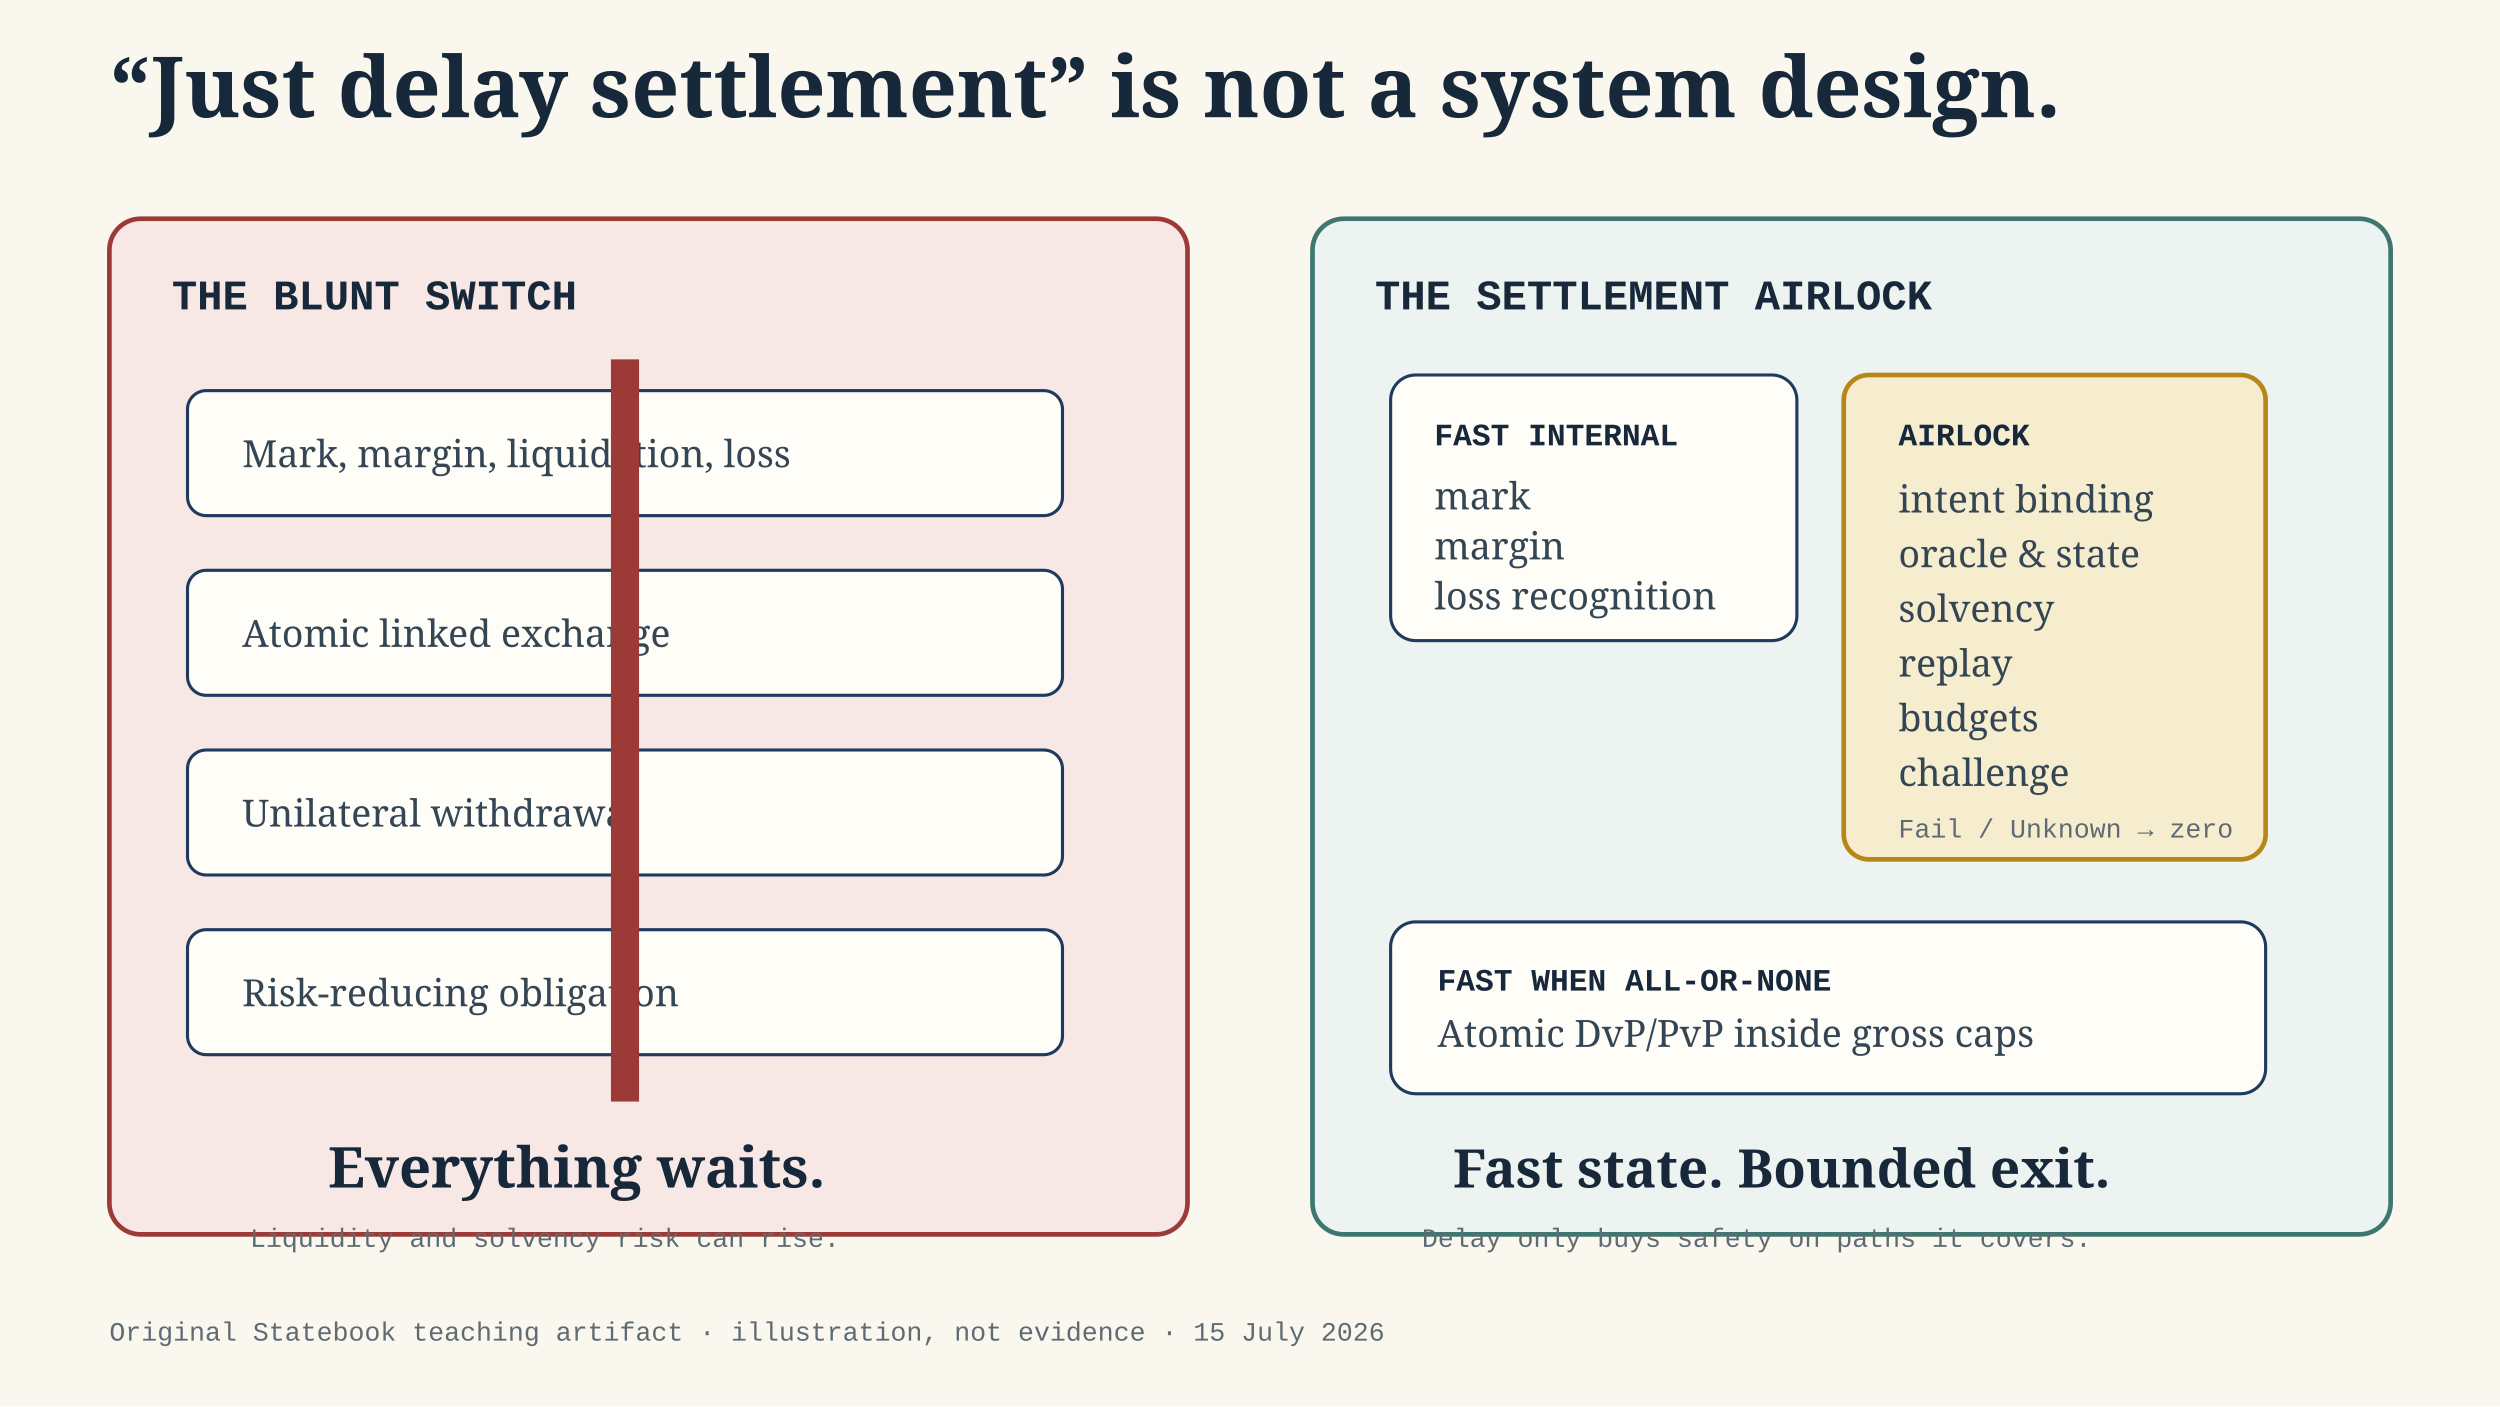
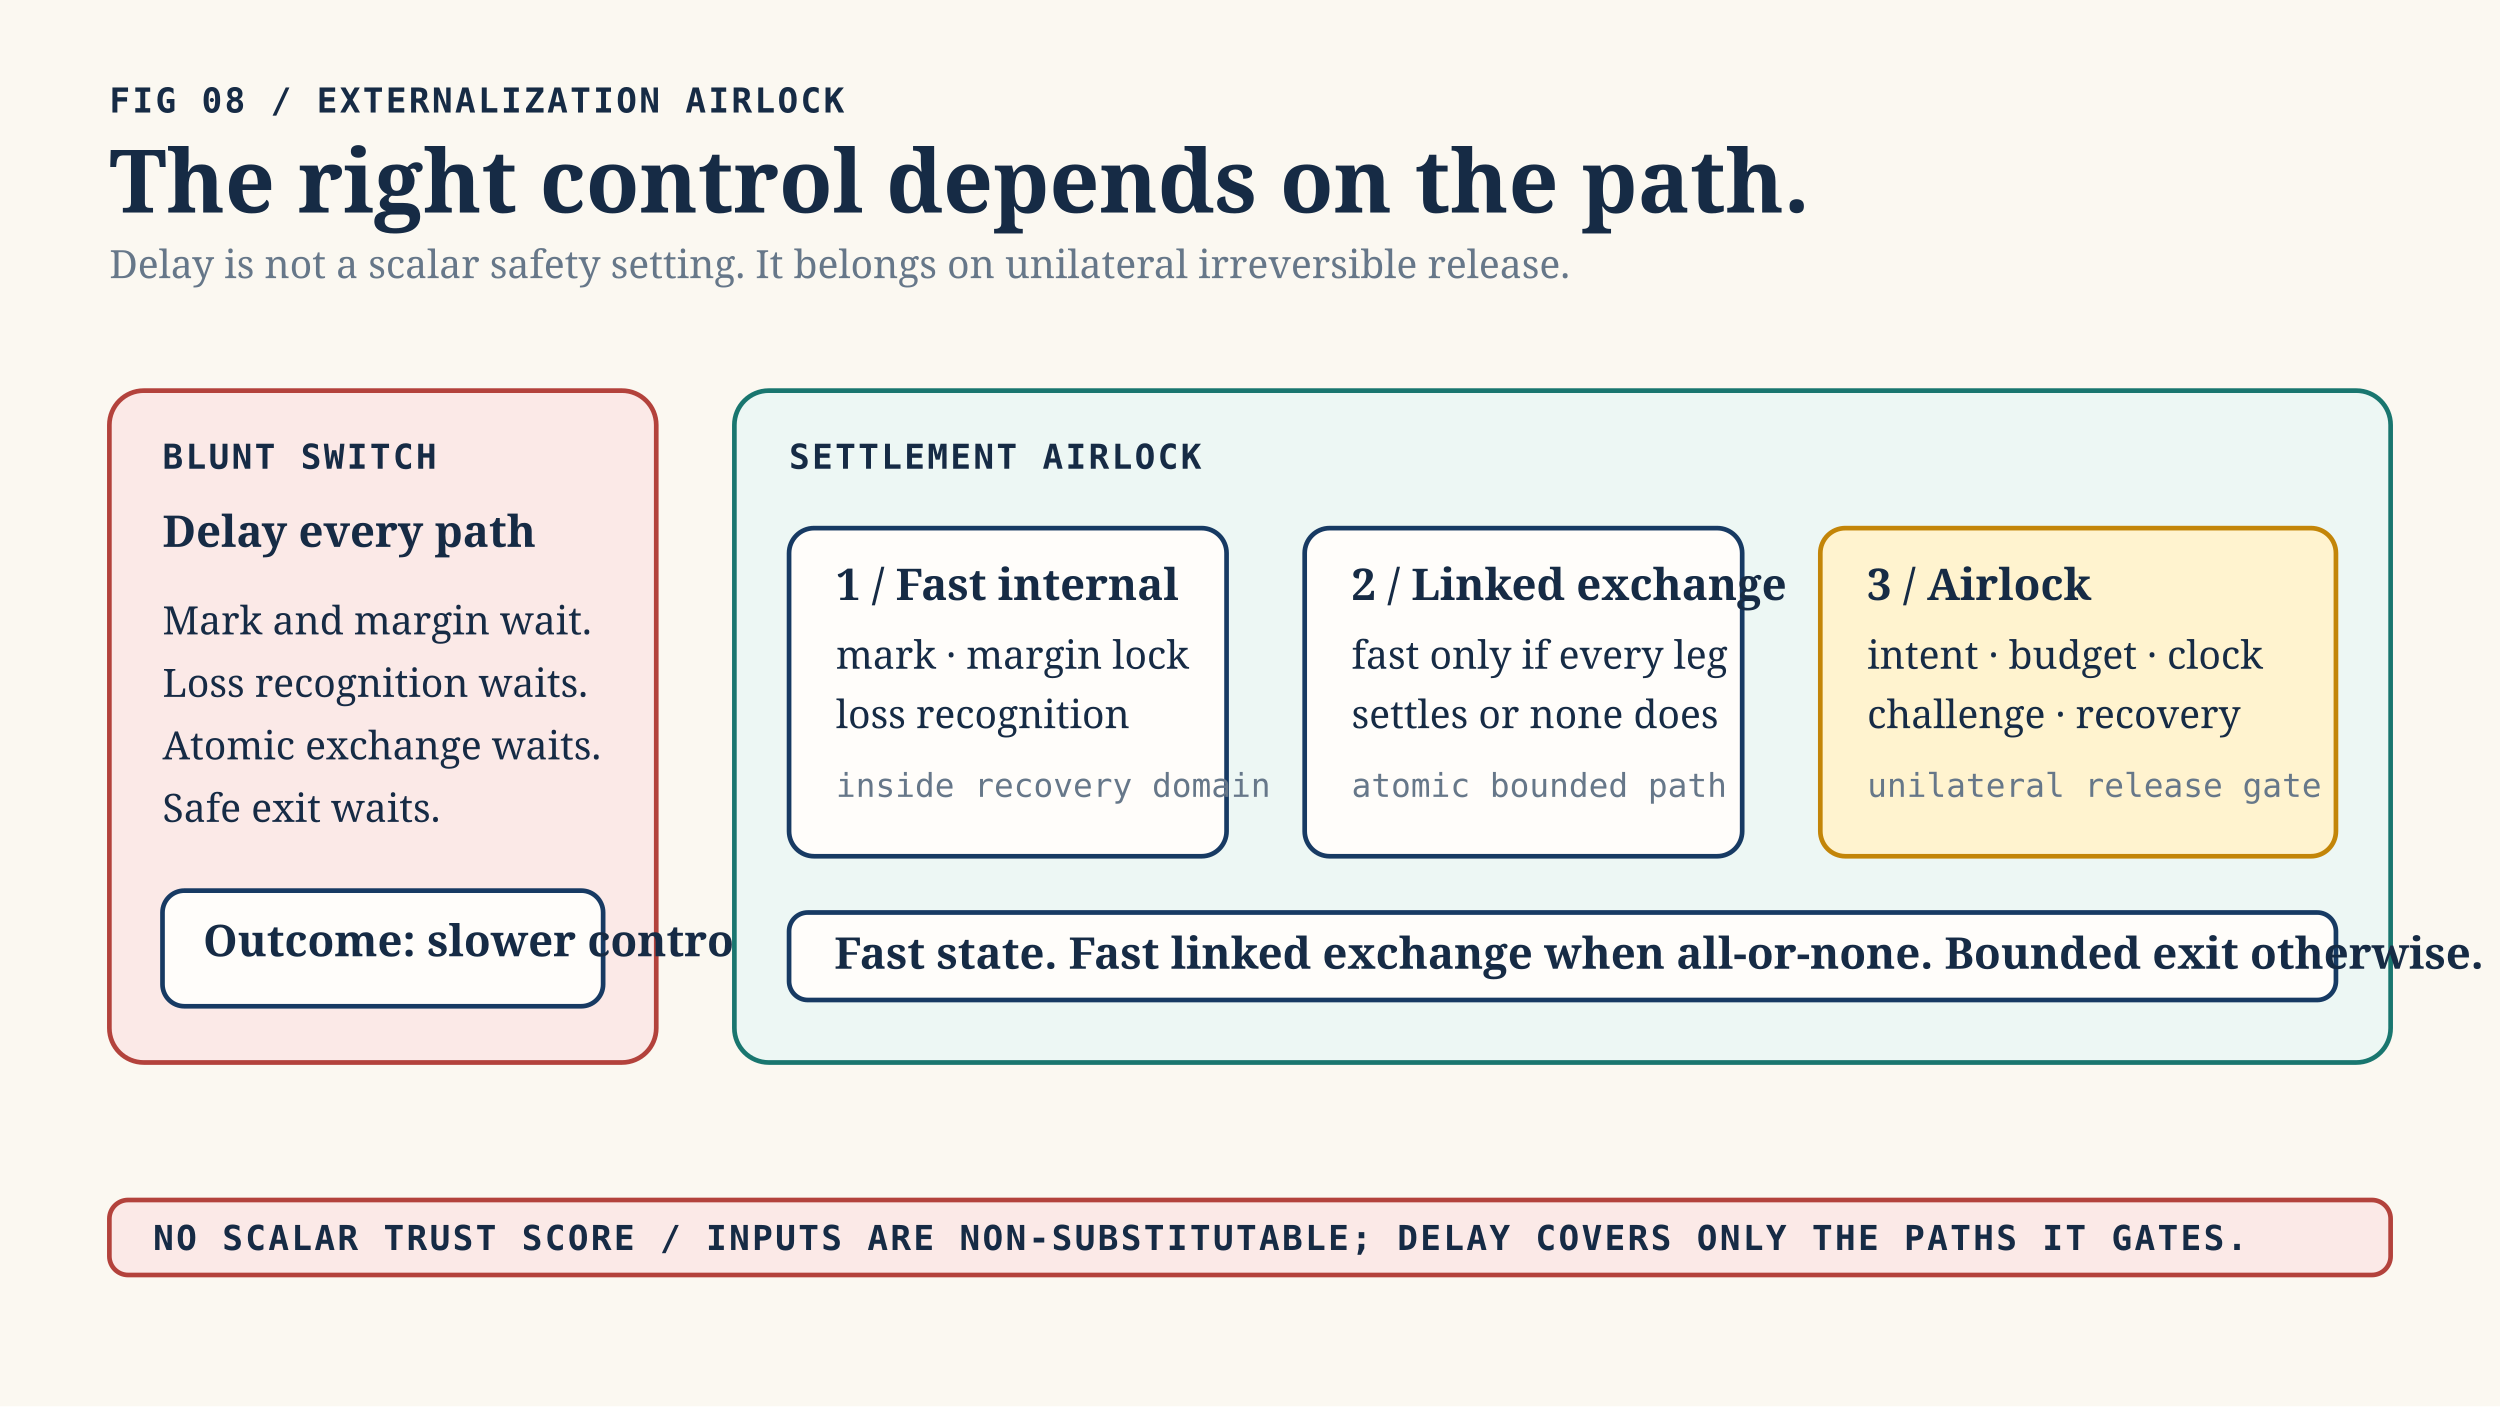
<svg xmlns="http://www.w3.org/2000/svg" width="1600" height="900" viewBox="0 0 1600 900" role="img" aria-labelledby="title desc">
-   <style>.h{font:700 54px Georgia,serif;fill:#17283b}.head{font:700 27px 'Courier New',monospace;fill:#17283b}.body{font:24px Georgia,serif;fill:#344554}.m{font:17px 'Courier New',monospace;fill:#5f6b73}.bad{fill:#f8e8e5;stroke:#9b3a37;stroke-width:3}.good{fill:#edf3f0;stroke:#3d776f;stroke-width:3}.box{fill:#fffdf8;stroke:#1e3a5f;stroke-width:2}.gate{fill:#f6edcf;stroke:#b78619;stroke-width:3}</style>
-   <rect width="1600" height="900" fill="#faf7ef" />
-   <text x="70" y="75" class="h">“Just delay settlement” is not a system design.</text>
-   <rect x="70" y="140" width="690" height="650" rx="20" class="bad" />
-   <rect x="840" y="140" width="690" height="650" rx="20" class="good" />
-   <text x="110" y="198" class="head">THE BLUNT SWITCH</text>
-   <text x="880" y="198" class="head">THE SETTLEMENT AIRLOCK</text>
-   <g transform="translate(120 250)">
-     <rect width="560" height="80" rx="12" class="box" />
-     <text x="35" y="49" class="body">Mark, margin, liquidation, loss</text>
-     <rect y="115" width="560" height="80" rx="12" class="box" />
-     <text x="35" y="164" class="body">Atomic linked exchange</text>
-     <rect y="230" width="560" height="80" rx="12" class="box" />
-     <text x="35" y="279" class="body">Unilateral withdrawal</text>
-     <rect y="345" width="560" height="80" rx="12" class="box" />
-     <text x="35" y="394" class="body">Risk-reducing obligation</text>
-     <line x1="280" y1="-20" x2="280" y2="455" stroke="#9b3a37" stroke-width="18" />
-     <text x="90" y="510" class="h" style="font-size:36px">Everything waits.</text>
-     <text x="40" y="548" class="m">Liquidity and solvency risk can rise.</text>
-   </g>
-   <g transform="translate(890 240)">
-     <rect width="260" height="170" rx="16" class="box" />
-     <text x="28" y="45" class="head" style="font-size:20px">FAST INTERNAL</text>
-     <text x="28" y="86" class="body">mark</text>
-     <text x="28" y="118" class="body">margin</text>
-     <text x="28" y="150" class="body">loss recognition</text>
-     <rect x="290" y="0" width="270" height="310" rx="16" class="gate" />
-     <text x="325" y="45" class="head" style="font-size:20px">AIRLOCK</text>
-     <text x="325" y="88" class="body">intent binding</text>
-     <text x="325" y="123" class="body">oracle &amp; state</text>
-     <text x="325" y="158" class="body">solvency</text>
-     <text x="325" y="193" class="body">replay</text>
-     <text x="325" y="228" class="body">budgets</text>
-     <text x="325" y="263" class="body">challenge</text>
-     <text x="325" y="296" class="m">Fail / Unknown → zero</text>
-     <rect x="0" y="350" width="560" height="110" rx="16" class="box" />
-     <text x="30" y="394" class="head" style="font-size:20px">FAST WHEN ALL-OR-NONE</text>
-     <text x="30" y="430" class="body">Atomic DvP/PvP inside gross caps</text>
-     <text x="40" y="520" class="h" style="font-size:34px">Fast state. Bounded exit.</text>
-     <text x="20" y="558" class="m">Delay only buys safety on paths it covers.</text>
-   </g>
-   <text x="70" y="858" class="m">Original Statebook teaching artifact · illustration, not evidence · 15 July 2026</text>
+   <defs>
+     <style>.ink{fill:#162b45}.muted{fill:#667789}.h{font:700 56px Georgia,serif}.t{font:700 28px Georgia,serif}.b{font:25px Georgia,serif}.k{font:700 22px ui-monospace,Consolas,monospace;letter-spacing:1.5px}.x{font:21px ui-monospace,Consolas,monospace}.navy{fill:#fffdfa;stroke:#173a63;stroke-width:3}.teal{fill:#edf7f4;stroke:#19766f;stroke-width:3}.gold{fill:#fff3cf;stroke:#c38508;stroke-width:3}.red{fill:#fbe9e7;stroke:#b3423c;stroke-width:3}</style>
+   </defs>
+   <rect width="1600" height="900" fill="#fbf8f1" />
+   <text x="70" y="72" class="k ink">FIG 08 / EXTERNALIZATION AIRLOCK</text>
+   <text x="70" y="136" class="h ink">The right control depends on the path.</text>
+   <text x="70" y="178" class="b muted">Delay is not a scalar safety setting. It belongs on unilateral irreversible release.</text>
+   <rect x="70" y="250" width="350" height="430" rx="22" class="red" />
+   <text x="104" y="300" class="k ink">BLUNT SWITCH</text>
+   <text x="104" y="350" class="t ink">Delay every path</text>
+   <text x="104" y="406" class="b ink">Mark and margin wait.</text>
+   <text x="104" y="446" class="b ink">Loss recognition waits.</text>
+   <text x="104" y="486" class="b ink">Atomic exchange waits.</text>
+   <text x="104" y="526" class="b ink">Safe exit waits.</text>
+   <rect x="104" y="570" width="282" height="74" rx="14" class="navy" />
+   <text x="130" y="612" class="t ink">Outcome: slower control</text>
+   <rect x="470" y="250" width="1060" height="430" rx="22" class="teal" />
+   <text x="505" y="300" class="k ink">SETTLEMENT AIRLOCK</text>
+   <rect x="505" y="338" width="280" height="210" rx="16" class="navy" />
+   <text x="535" y="384" class="t ink">1 / Fast internal</text>
+   <text x="535" y="428" class="b ink">mark · margin lock</text>
+   <text x="535" y="466" class="b ink">loss recognition</text>
+   <text x="535" y="510" class="x muted">inside recovery domain</text>
+   <rect x="835" y="338" width="280" height="210" rx="16" class="navy" />
+   <text x="865" y="384" class="t ink">2 / Linked exchange</text>
+   <text x="865" y="428" class="b ink">fast only if every leg</text>
+   <text x="865" y="466" class="b ink">settles or none does</text>
+   <text x="865" y="510" class="x muted">atomic bounded path</text>
+   <rect x="1165" y="338" width="330" height="210" rx="16" class="gold" />
+   <text x="1195" y="384" class="t ink">3 / Airlock</text>
+   <text x="1195" y="428" class="b ink">intent · budget · clock</text>
+   <text x="1195" y="466" class="b ink">challenge · recovery</text>
+   <text x="1195" y="510" class="x muted">unilateral release gate</text>
+   <rect x="505" y="584" width="990" height="56" rx="12" class="navy" />
+   <text x="534" y="620" class="t ink">Fast state. Fast linked exchange when all-or-none. Bounded exit otherwise.</text>
+   <rect x="70" y="768" width="1460" height="48" rx="12" class="red" />
+   <text x="98" y="800" class="k ink">NO SCALAR TRUST SCORE / INPUTS ARE NON-SUBSTITUTABLE; DELAY COVERS ONLY THE PATHS IT GATES.</text>
</svg>
